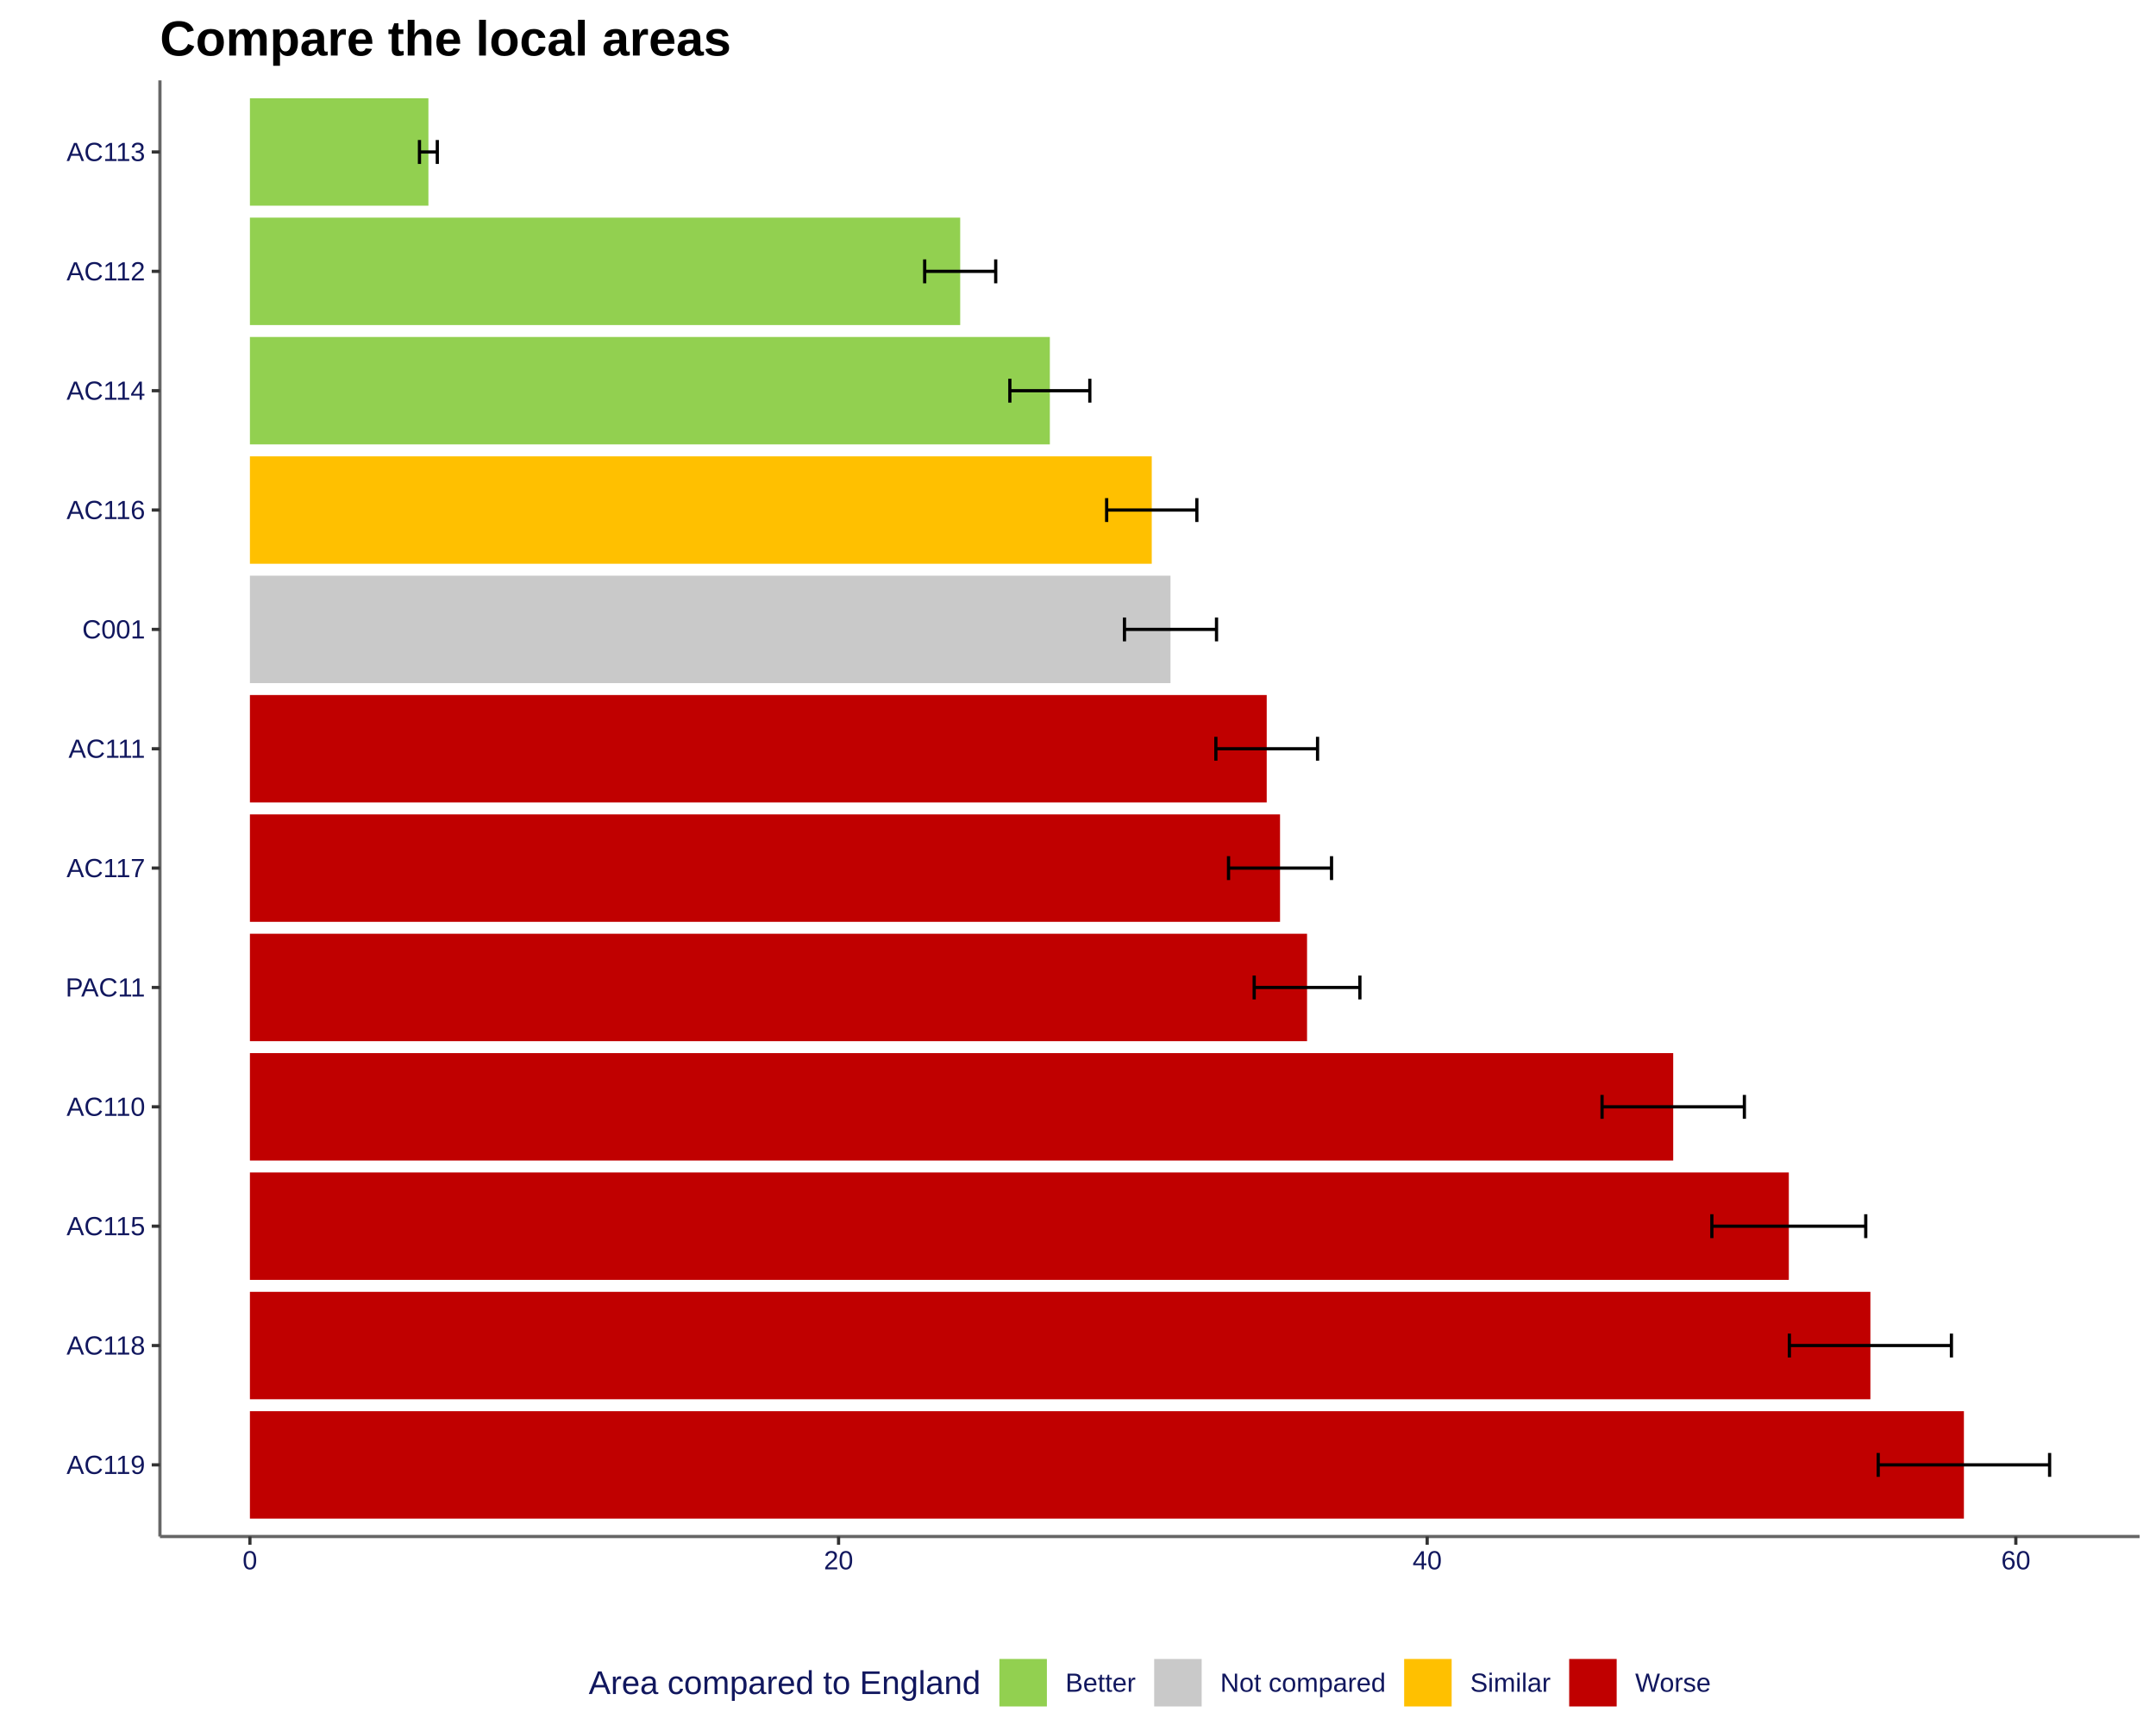
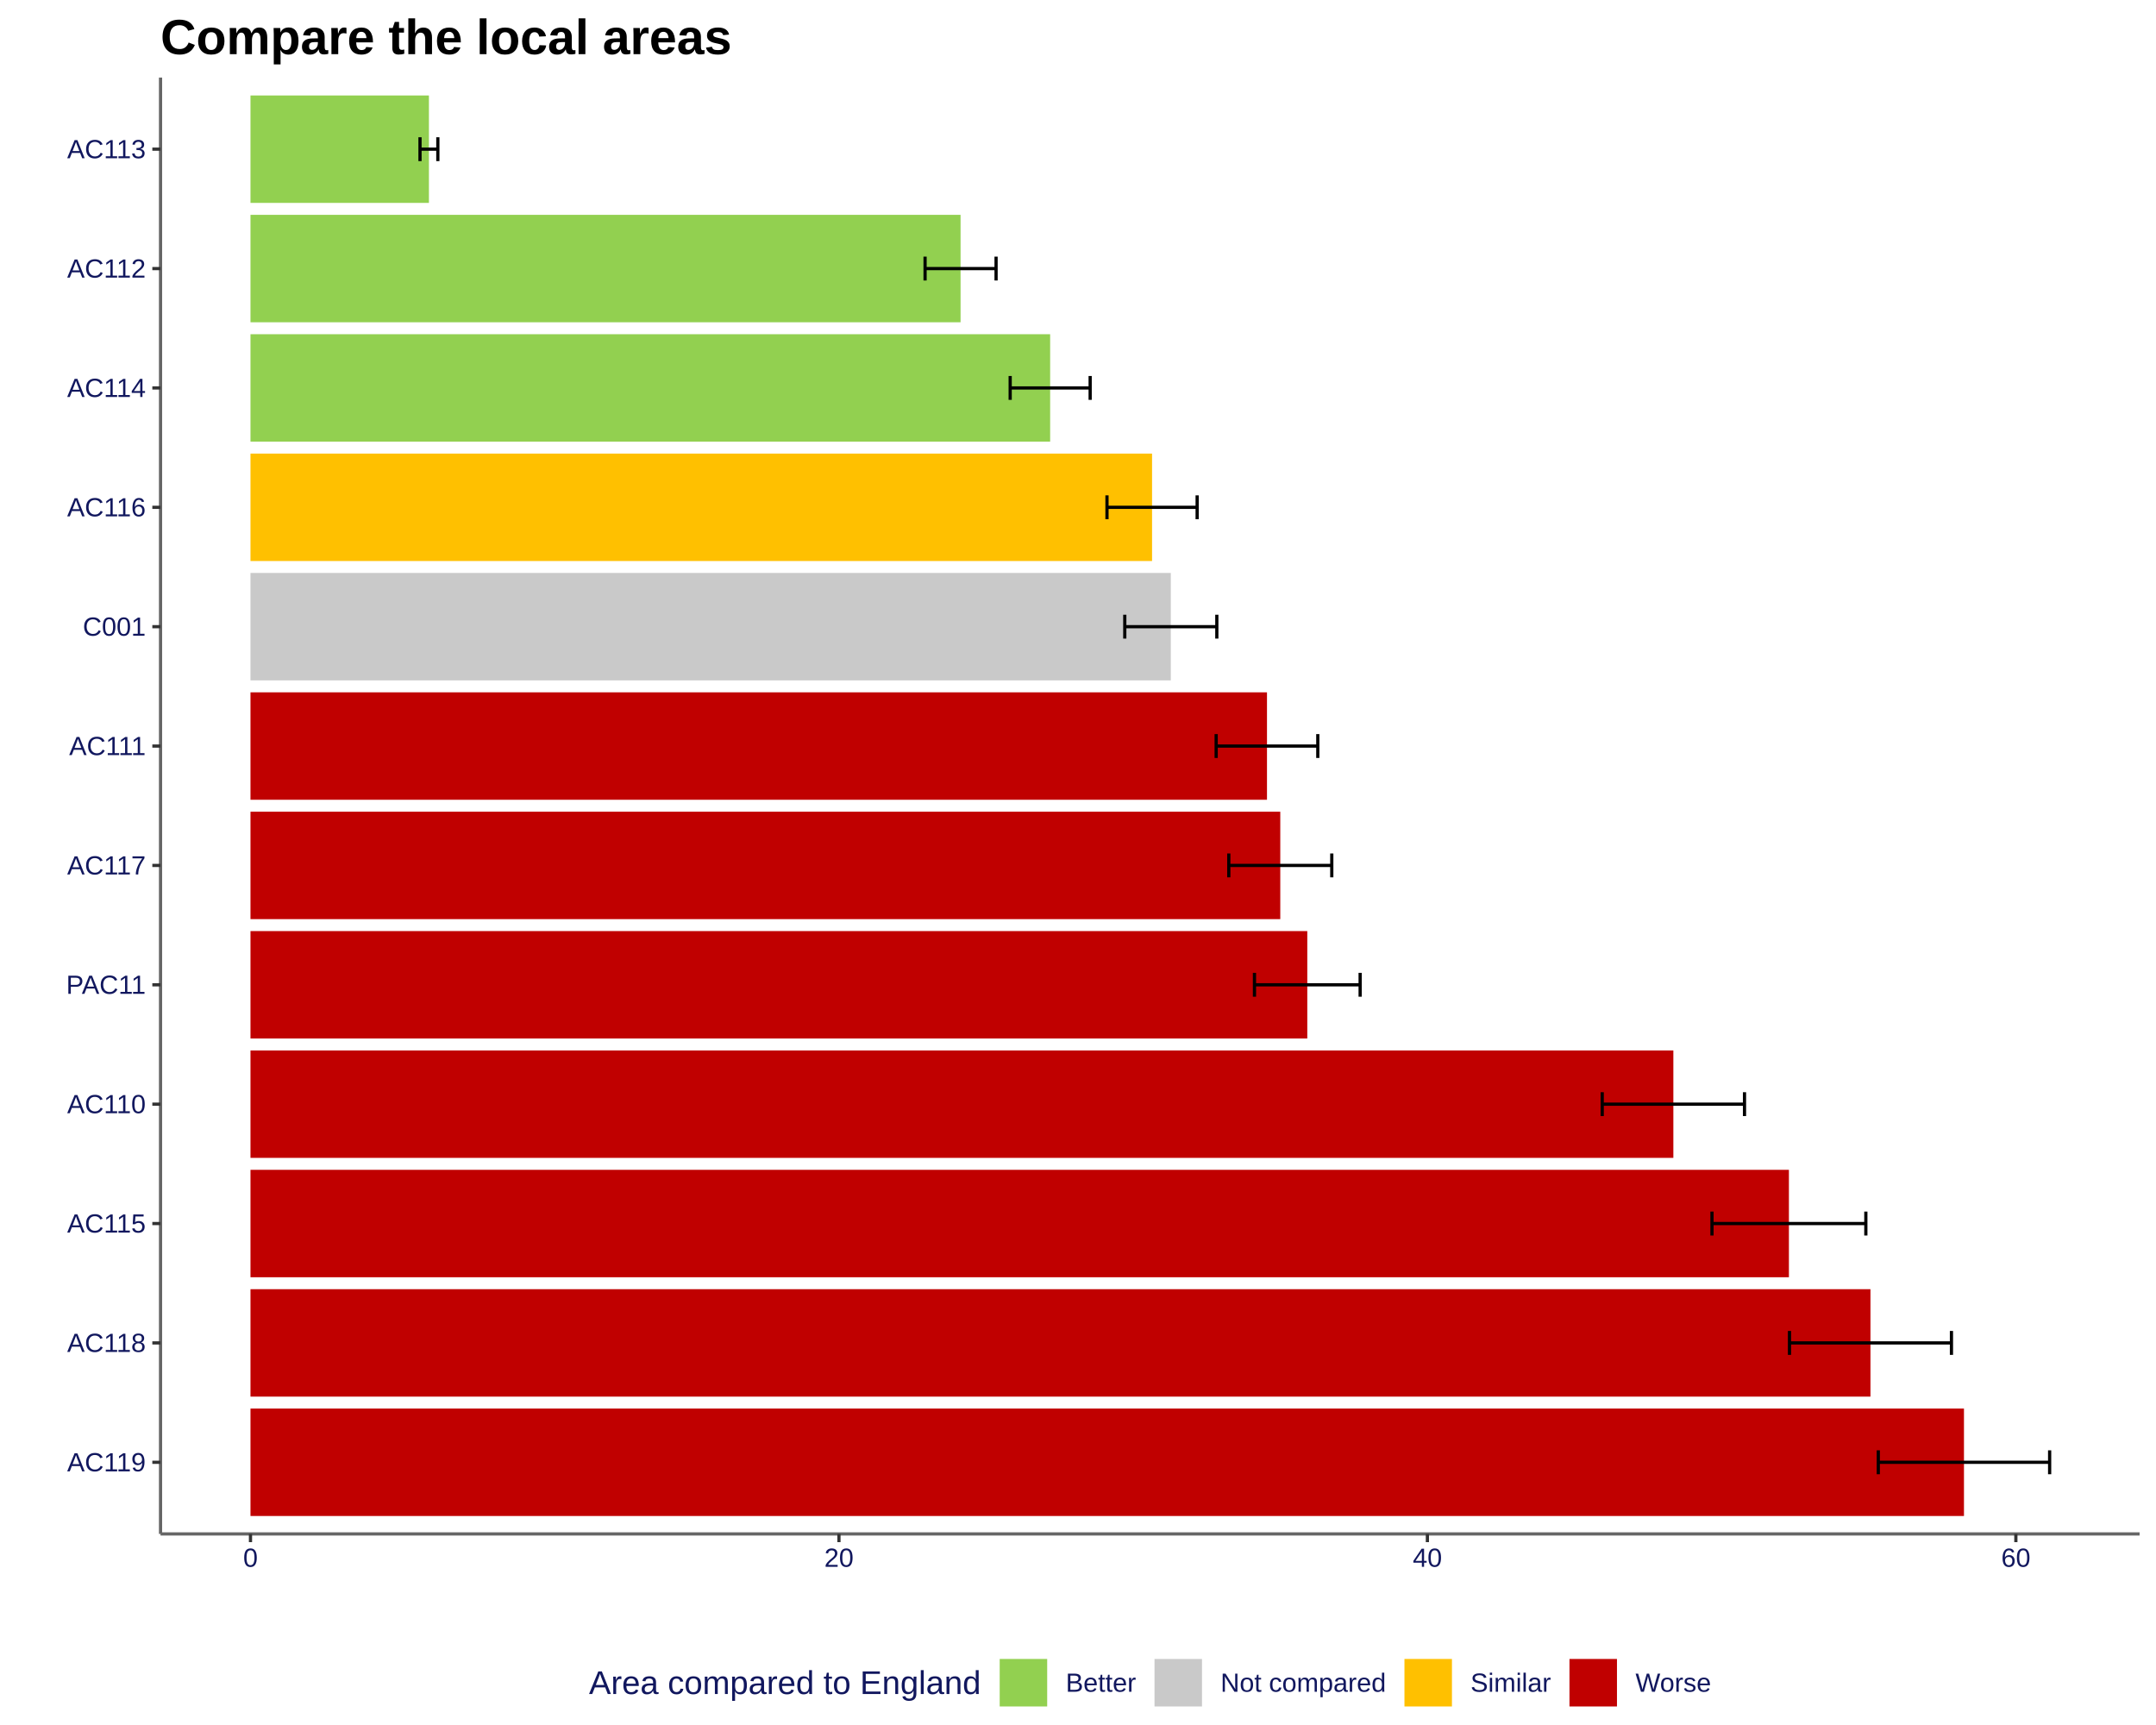
<svg xmlns="http://www.w3.org/2000/svg" viewBox="0 0 720.00 576.00">
  <defs>
    <style type="text/css">
    line, polyline, polygon, path, rect, circle {
      fill: none;
      stroke: #000000;
      stroke-linecap: round;
      stroke-linejoin: round;
      stroke-miterlimit: 10.00;
    }
  </style>
  </defs>
  <rect width="100%" height="100%" style="stroke: none; fill: #FFFFFF;" />
  <defs>
-     <clipPath id="cpNTMuNDF8NzE0LjUyfDUxMy4wNnwyNi44NA==">
-       <rect x="53.41" y="26.84" width="661.11" height="486.22" />
+     <clipPath id="cpNTMuNjF8NzE0LjUyfDUxMi4yMHwyNS45MA==">
+       <rect x="53.61" y="25.90" width="660.91" height="486.30" />
    </clipPath>
  </defs>
-   <rect x="83.46" y="471.21" width="572.39" height="35.87" style="stroke-width: 1.07; stroke: none; stroke-linecap: square; stroke-linejoin: miter; fill: #C00000;" clip-path="url(#cpNTMuNDF8NzE0LjUyfDUxMy4wNnwyNi44NA==)" />
-   <rect x="83.46" y="431.36" width="541.16" height="35.87" style="stroke-width: 1.07; stroke: none; stroke-linecap: square; stroke-linejoin: miter; fill: #C00000;" clip-path="url(#cpNTMuNDF8NzE0LjUyfDUxMy4wNnwyNi44NA==)" />
-   <rect x="83.46" y="391.50" width="513.92" height="35.87" style="stroke-width: 1.07; stroke: none; stroke-linecap: square; stroke-linejoin: miter; fill: #C00000;" clip-path="url(#cpNTMuNDF8NzE0LjUyfDUxMy4wNnwyNi44NA==)" />
-   <rect x="83.46" y="351.65" width="475.31" height="35.87" style="stroke-width: 1.07; stroke: none; stroke-linecap: square; stroke-linejoin: miter; fill: #C00000;" clip-path="url(#cpNTMuNDF8NzE0LjUyfDUxMy4wNnwyNi44NA==)" />
-   <rect x="83.46" y="311.79" width="353.03" height="35.87" style="stroke-width: 1.07; stroke: none; stroke-linecap: square; stroke-linejoin: miter; fill: #C00000;" clip-path="url(#cpNTMuNDF8NzE0LjUyfDUxMy4wNnwyNi44NA==)" />
-   <rect x="83.46" y="271.94" width="344.01" height="35.87" style="stroke-width: 1.07; stroke: none; stroke-linecap: square; stroke-linejoin: miter; fill: #C00000;" clip-path="url(#cpNTMuNDF8NzE0LjUyfDUxMy4wNnwyNi44NA==)" />
-   <rect x="83.46" y="232.08" width="339.56" height="35.87" style="stroke-width: 1.07; stroke: none; stroke-linecap: square; stroke-linejoin: miter; fill: #C00000;" clip-path="url(#cpNTMuNDF8NzE0LjUyfDUxMy4wNnwyNi44NA==)" />
-   <rect x="83.46" y="192.23" width="307.43" height="35.87" style="stroke-width: 1.07; stroke: none; stroke-linecap: square; stroke-linejoin: miter; fill: #C9C9C9;" clip-path="url(#cpNTMuNDF8NzE0LjUyfDUxMy4wNnwyNi44NA==)" />
-   <rect x="83.46" y="152.38" width="301.17" height="35.87" style="stroke-width: 1.07; stroke: none; stroke-linecap: square; stroke-linejoin: miter; fill: #FFC000;" clip-path="url(#cpNTMuNDF8NzE0LjUyfDUxMy4wNnwyNi44NA==)" />
-   <rect x="83.46" y="112.52" width="267.14" height="35.87" style="stroke-width: 1.07; stroke: none; stroke-linecap: square; stroke-linejoin: miter; fill: #92D050;" clip-path="url(#cpNTMuNDF8NzE0LjUyfDUxMy4wNnwyNi44NA==)" />
-   <rect x="83.46" y="72.67" width="237.20" height="35.87" style="stroke-width: 1.07; stroke: none; stroke-linecap: square; stroke-linejoin: miter; fill: #92D050;" clip-path="url(#cpNTMuNDF8NzE0LjUyfDUxMy4wNnwyNi44NA==)" />
-   <rect x="83.46" y="32.81" width="59.61" height="35.87" style="stroke-width: 1.07; stroke: none; stroke-linecap: square; stroke-linejoin: miter; fill: #92D050;" clip-path="url(#cpNTMuNDF8NzE0LjUyfDUxMy4wNnwyNi44NA==)" />
-   <polyline points="582.54,373.57 582.54,365.60 " style="stroke-width: 1.07; stroke-linecap: butt;" clip-path="url(#cpNTMuNDF8NzE0LjUyfDUxMy4wNnwyNi44NA==)" />
-   <polyline points="582.54,369.58 535.01,369.58 " style="stroke-width: 1.07; stroke-linecap: butt;" clip-path="url(#cpNTMuNDF8NzE0LjUyfDUxMy4wNnwyNi44NA==)" />
-   <polyline points="535.01,373.57 535.01,365.60 " style="stroke-width: 1.07; stroke-linecap: butt;" clip-path="url(#cpNTMuNDF8NzE0LjUyfDUxMy4wNnwyNi44NA==)" />
-   <polyline points="440.00,254.00 440.00,246.03 " style="stroke-width: 1.07; stroke-linecap: butt;" clip-path="url(#cpNTMuNDF8NzE0LjUyfDUxMy4wNnwyNi44NA==)" />
-   <polyline points="440.00,250.02 406.04,250.02 " style="stroke-width: 1.07; stroke-linecap: butt;" clip-path="url(#cpNTMuNDF8NzE0LjUyfDUxMy4wNnwyNi44NA==)" />
-   <polyline points="406.04,254.00 406.04,246.03 " style="stroke-width: 1.07; stroke-linecap: butt;" clip-path="url(#cpNTMuNDF8NzE0LjUyfDUxMy4wNnwyNi44NA==)" />
-   <polyline points="332.52,94.59 332.52,86.62 " style="stroke-width: 1.07; stroke-linecap: butt;" clip-path="url(#cpNTMuNDF8NzE0LjUyfDUxMy4wNnwyNi44NA==)" />
-   <polyline points="332.52,90.60 308.80,90.60 " style="stroke-width: 1.07; stroke-linecap: butt;" clip-path="url(#cpNTMuNDF8NzE0LjUyfDUxMy4wNnwyNi44NA==)" />
-   <polyline points="308.80,94.59 308.80,86.62 " style="stroke-width: 1.07; stroke-linecap: butt;" clip-path="url(#cpNTMuNDF8NzE0LjUyfDUxMy4wNnwyNi44NA==)" />
-   <polyline points="146.04,54.73 146.04,46.76 " style="stroke-width: 1.07; stroke-linecap: butt;" clip-path="url(#cpNTMuNDF8NzE0LjUyfDUxMy4wNnwyNi44NA==)" />
-   <polyline points="146.04,50.75 140.08,50.75 " style="stroke-width: 1.07; stroke-linecap: butt;" clip-path="url(#cpNTMuNDF8NzE0LjUyfDUxMy4wNnwyNi44NA==)" />
-   <polyline points="140.08,54.73 140.08,46.76 " style="stroke-width: 1.07; stroke-linecap: butt;" clip-path="url(#cpNTMuNDF8NzE0LjUyfDUxMy4wNnwyNi44NA==)" />
-   <polyline points="363.95,134.44 363.95,126.47 " style="stroke-width: 1.07; stroke-linecap: butt;" clip-path="url(#cpNTMuNDF8NzE0LjUyfDUxMy4wNnwyNi44NA==)" />
-   <polyline points="363.95,130.46 337.24,130.46 " style="stroke-width: 1.07; stroke-linecap: butt;" clip-path="url(#cpNTMuNDF8NzE0LjUyfDUxMy4wNnwyNi44NA==)" />
-   <polyline points="337.24,134.44 337.24,126.47 " style="stroke-width: 1.07; stroke-linecap: butt;" clip-path="url(#cpNTMuNDF8NzE0LjUyfDUxMy4wNnwyNi44NA==)" />
-   <polyline points="623.07,413.42 623.07,405.45 " style="stroke-width: 1.07; stroke-linecap: butt;" clip-path="url(#cpNTMuNDF8NzE0LjUyfDUxMy4wNnwyNi44NA==)" />
-   <polyline points="623.07,409.44 571.68,409.44 " style="stroke-width: 1.07; stroke-linecap: butt;" clip-path="url(#cpNTMuNDF8NzE0LjUyfDUxMy4wNnwyNi44NA==)" />
-   <polyline points="571.68,413.42 571.68,405.45 " style="stroke-width: 1.07; stroke-linecap: butt;" clip-path="url(#cpNTMuNDF8NzE0LjUyfDUxMy4wNnwyNi44NA==)" />
-   <polyline points="399.69,174.30 399.69,166.33 " style="stroke-width: 1.07; stroke-linecap: butt;" clip-path="url(#cpNTMuNDF8NzE0LjUyfDUxMy4wNnwyNi44NA==)" />
-   <polyline points="399.69,170.31 369.57,170.31 " style="stroke-width: 1.07; stroke-linecap: butt;" clip-path="url(#cpNTMuNDF8NzE0LjUyfDUxMy4wNnwyNi44NA==)" />
-   <polyline points="369.57,174.30 369.57,166.33 " style="stroke-width: 1.07; stroke-linecap: butt;" clip-path="url(#cpNTMuNDF8NzE0LjUyfDUxMy4wNnwyNi44NA==)" />
-   <polyline points="444.67,293.86 444.67,285.89 " style="stroke-width: 1.07; stroke-linecap: butt;" clip-path="url(#cpNTMuNDF8NzE0LjUyfDUxMy4wNnwyNi44NA==)" />
-   <polyline points="444.67,289.87 410.27,289.87 " style="stroke-width: 1.07; stroke-linecap: butt;" clip-path="url(#cpNTMuNDF8NzE0LjUyfDUxMy4wNnwyNi44NA==)" />
-   <polyline points="410.27,293.86 410.27,285.89 " style="stroke-width: 1.07; stroke-linecap: butt;" clip-path="url(#cpNTMuNDF8NzE0LjUyfDUxMy4wNnwyNi44NA==)" />
-   <polyline points="651.68,453.27 651.68,445.30 " style="stroke-width: 1.07; stroke-linecap: butt;" clip-path="url(#cpNTMuNDF8NzE0LjUyfDUxMy4wNnwyNi44NA==)" />
-   <polyline points="651.68,449.29 597.56,449.29 " style="stroke-width: 1.07; stroke-linecap: butt;" clip-path="url(#cpNTMuNDF8NzE0LjUyfDUxMy4wNnwyNi44NA==)" />
-   <polyline points="597.56,453.27 597.56,445.30 " style="stroke-width: 1.07; stroke-linecap: butt;" clip-path="url(#cpNTMuNDF8NzE0LjUyfDUxMy4wNnwyNi44NA==)" />
-   <polyline points="684.47,493.13 684.47,485.16 " style="stroke-width: 1.07; stroke-linecap: butt;" clip-path="url(#cpNTMuNDF8NzE0LjUyfDUxMy4wNnwyNi44NA==)" />
-   <polyline points="684.47,489.14 627.23,489.14 " style="stroke-width: 1.07; stroke-linecap: butt;" clip-path="url(#cpNTMuNDF8NzE0LjUyfDUxMy4wNnwyNi44NA==)" />
-   <polyline points="627.23,493.13 627.23,485.16 " style="stroke-width: 1.07; stroke-linecap: butt;" clip-path="url(#cpNTMuNDF8NzE0LjUyfDUxMy4wNnwyNi44NA==)" />
-   <polyline points="454.14,333.71 454.14,325.74 " style="stroke-width: 1.07; stroke-linecap: butt;" clip-path="url(#cpNTMuNDF8NzE0LjUyfDUxMy4wNnwyNi44NA==)" />
-   <polyline points="454.14,329.73 418.84,329.73 " style="stroke-width: 1.07; stroke-linecap: butt;" clip-path="url(#cpNTMuNDF8NzE0LjUyfDUxMy4wNnwyNi44NA==)" />
-   <polyline points="418.84,333.71 418.84,325.74 " style="stroke-width: 1.07; stroke-linecap: butt;" clip-path="url(#cpNTMuNDF8NzE0LjUyfDUxMy4wNnwyNi44NA==)" />
-   <polyline points="406.26,214.15 406.26,206.18 " style="stroke-width: 1.07; stroke-linecap: butt;" clip-path="url(#cpNTMuNDF8NzE0LjUyfDUxMy4wNnwyNi44NA==)" />
-   <polyline points="406.26,210.16 375.52,210.16 " style="stroke-width: 1.07; stroke-linecap: butt;" clip-path="url(#cpNTMuNDF8NzE0LjUyfDUxMy4wNnwyNi44NA==)" />
-   <polyline points="375.52,214.15 375.52,206.18 " style="stroke-width: 1.07; stroke-linecap: butt;" clip-path="url(#cpNTMuNDF8NzE0LjUyfDUxMy4wNnwyNi44NA==)" />
+   <rect x="83.65" y="470.34" width="572.22" height="35.87" style="stroke-width: 1.07; stroke: none; stroke-linecap: butt; fill: #C00000;" clip-path="url(#cpNTMuNjF8NzE0LjUyfDUxMi4yMHwyNS45MA==)" />
+   <rect x="83.65" y="430.48" width="540.99" height="35.87" style="stroke-width: 1.07; stroke: none; stroke-linecap: butt; fill: #C00000;" clip-path="url(#cpNTMuNjF8NzE0LjUyfDUxMi4yMHwyNS45MA==)" />
+   <rect x="83.65" y="390.62" width="513.76" height="35.87" style="stroke-width: 1.07; stroke: none; stroke-linecap: butt; fill: #C00000;" clip-path="url(#cpNTMuNjF8NzE0LjUyfDUxMi4yMHwyNS45MA==)" />
+   <rect x="83.65" y="350.76" width="475.17" height="35.87" style="stroke-width: 1.07; stroke: none; stroke-linecap: butt; fill: #C00000;" clip-path="url(#cpNTMuNjF8NzE0LjUyfDUxMi4yMHwyNS45MA==)" />
+   <rect x="83.65" y="310.90" width="352.92" height="35.87" style="stroke-width: 1.07; stroke: none; stroke-linecap: butt; fill: #C00000;" clip-path="url(#cpNTMuNjF8NzE0LjUyfDUxMi4yMHwyNS45MA==)" />
+   <rect x="83.65" y="271.04" width="343.90" height="35.87" style="stroke-width: 1.07; stroke: none; stroke-linecap: butt; fill: #C00000;" clip-path="url(#cpNTMuNjF8NzE0LjUyfDUxMi4yMHwyNS45MA==)" />
+   <rect x="83.65" y="231.18" width="339.46" height="35.87" style="stroke-width: 1.07; stroke: none; stroke-linecap: butt; fill: #C00000;" clip-path="url(#cpNTMuNjF8NzE0LjUyfDUxMi4yMHwyNS45MA==)" />
+   <rect x="83.65" y="191.32" width="307.34" height="35.87" style="stroke-width: 1.07; stroke: none; stroke-linecap: butt; fill: #C9C9C9;" clip-path="url(#cpNTMuNjF8NzE0LjUyfDUxMi4yMHwyNS45MA==)" />
+   <rect x="83.65" y="151.46" width="301.08" height="35.87" style="stroke-width: 1.07; stroke: none; stroke-linecap: butt; fill: #FFC000;" clip-path="url(#cpNTMuNjF8NzE0LjUyfDUxMi4yMHwyNS45MA==)" />
+   <rect x="83.65" y="111.60" width="267.05" height="35.87" style="stroke-width: 1.07; stroke: none; stroke-linecap: butt; fill: #92D050;" clip-path="url(#cpNTMuNjF8NzE0LjUyfDUxMi4yMHwyNS45MA==)" />
+   <rect x="83.65" y="71.74" width="237.13" height="35.87" style="stroke-width: 1.07; stroke: none; stroke-linecap: butt; fill: #92D050;" clip-path="url(#cpNTMuNjF8NzE0LjUyfDUxMi4yMHwyNS45MA==)" />
+   <rect x="83.65" y="31.88" width="59.59" height="35.87" style="stroke-width: 1.07; stroke: none; stroke-linecap: butt; fill: #92D050;" clip-path="url(#cpNTMuNjF8NzE0LjUyfDUxMi4yMHwyNS45MA==)" />
+   <polyline points="582.58,372.68 582.58,364.71 " style="stroke-width: 1.07; stroke-linecap: butt;" clip-path="url(#cpNTMuNjF8NzE0LjUyfDUxMi4yMHwyNS45MA==)" />
+   <polyline points="582.58,368.70 535.06,368.70 " style="stroke-width: 1.07; stroke-linecap: butt;" clip-path="url(#cpNTMuNjF8NzE0LjUyfDUxMi4yMHwyNS45MA==)" />
+   <polyline points="535.06,372.68 535.06,364.71 " style="stroke-width: 1.07; stroke-linecap: butt;" clip-path="url(#cpNTMuNjF8NzE0LjUyfDUxMi4yMHwyNS45MA==)" />
+   <polyline points="440.08,253.10 440.08,245.13 " style="stroke-width: 1.07; stroke-linecap: butt;" clip-path="url(#cpNTMuNjF8NzE0LjUyfDUxMi4yMHwyNS45MA==)" />
+   <polyline points="440.08,249.12 406.14,249.12 " style="stroke-width: 1.07; stroke-linecap: butt;" clip-path="url(#cpNTMuNjF8NzE0LjUyfDUxMi4yMHwyNS45MA==)" />
+   <polyline points="406.14,253.10 406.14,245.13 " style="stroke-width: 1.07; stroke-linecap: butt;" clip-path="url(#cpNTMuNjF8NzE0LjUyfDUxMi4yMHwyNS45MA==)" />
+   <polyline points="332.64,93.66 332.64,85.69 " style="stroke-width: 1.07; stroke-linecap: butt;" clip-path="url(#cpNTMuNjF8NzE0LjUyfDUxMi4yMHwyNS45MA==)" />
+   <polyline points="332.64,89.68 308.93,89.68 " style="stroke-width: 1.07; stroke-linecap: butt;" clip-path="url(#cpNTMuNjF8NzE0LjUyfDUxMi4yMHwyNS45MA==)" />
+   <polyline points="308.93,93.66 308.93,85.69 " style="stroke-width: 1.07; stroke-linecap: butt;" clip-path="url(#cpNTMuNjF8NzE0LjUyfDUxMi4yMHwyNS45MA==)" />
+   <polyline points="146.22,53.80 146.22,45.83 " style="stroke-width: 1.07; stroke-linecap: butt;" clip-path="url(#cpNTMuNjF8NzE0LjUyfDUxMi4yMHwyNS45MA==)" />
+   <polyline points="146.22,49.81 140.26,49.81 " style="stroke-width: 1.07; stroke-linecap: butt;" clip-path="url(#cpNTMuNjF8NzE0LjUyfDUxMi4yMHwyNS45MA==)" />
+   <polyline points="140.26,53.80 140.26,45.83 " style="stroke-width: 1.07; stroke-linecap: butt;" clip-path="url(#cpNTMuNjF8NzE0LjUyfDUxMi4yMHwyNS45MA==)" />
+   <polyline points="364.06,133.52 364.06,125.55 " style="stroke-width: 1.07; stroke-linecap: butt;" clip-path="url(#cpNTMuNjF8NzE0LjUyfDUxMi4yMHwyNS45MA==)" />
+   <polyline points="364.06,129.54 337.35,129.54 " style="stroke-width: 1.07; stroke-linecap: butt;" clip-path="url(#cpNTMuNjF8NzE0LjUyfDUxMi4yMHwyNS45MA==)" />
+   <polyline points="337.35,133.52 337.35,125.55 " style="stroke-width: 1.07; stroke-linecap: butt;" clip-path="url(#cpNTMuNjF8NzE0LjUyfDUxMi4yMHwyNS45MA==)" />
+   <polyline points="623.10,412.55 623.10,404.57 " style="stroke-width: 1.07; stroke-linecap: butt;" clip-path="url(#cpNTMuNjF8NzE0LjUyfDUxMi4yMHwyNS45MA==)" />
+   <polyline points="623.10,408.56 571.72,408.56 " style="stroke-width: 1.07; stroke-linecap: butt;" clip-path="url(#cpNTMuNjF8NzE0LjUyfDUxMi4yMHwyNS45MA==)" />
+   <polyline points="571.72,412.55 571.72,404.57 " style="stroke-width: 1.07; stroke-linecap: butt;" clip-path="url(#cpNTMuNjF8NzE0LjUyfDUxMi4yMHwyNS45MA==)" />
+   <polyline points="399.79,173.38 399.79,165.41 " style="stroke-width: 1.07; stroke-linecap: butt;" clip-path="url(#cpNTMuNjF8NzE0LjUyfDUxMi4yMHwyNS45MA==)" />
+   <polyline points="399.79,169.40 369.68,169.40 " style="stroke-width: 1.07; stroke-linecap: butt;" clip-path="url(#cpNTMuNjF8NzE0LjUyfDUxMi4yMHwyNS45MA==)" />
+   <polyline points="369.68,173.38 369.68,165.41 " style="stroke-width: 1.07; stroke-linecap: butt;" clip-path="url(#cpNTMuNjF8NzE0LjUyfDUxMi4yMHwyNS45MA==)" />
+   <polyline points="444.75,292.96 444.75,284.99 " style="stroke-width: 1.07; stroke-linecap: butt;" clip-path="url(#cpNTMuNjF8NzE0LjUyfDUxMi4yMHwyNS45MA==)" />
+   <polyline points="444.75,288.98 410.36,288.98 " style="stroke-width: 1.07; stroke-linecap: butt;" clip-path="url(#cpNTMuNjF8NzE0LjUyfDUxMi4yMHwyNS45MA==)" />
+   <polyline points="410.36,292.96 410.36,284.99 " style="stroke-width: 1.07; stroke-linecap: butt;" clip-path="url(#cpNTMuNjF8NzE0LjUyfDUxMi4yMHwyNS45MA==)" />
+   <polyline points="651.69,452.41 651.69,444.43 " style="stroke-width: 1.07; stroke-linecap: butt;" clip-path="url(#cpNTMuNjF8NzE0LjUyfDUxMi4yMHwyNS45MA==)" />
+   <polyline points="651.69,448.42 597.60,448.42 " style="stroke-width: 1.07; stroke-linecap: butt;" clip-path="url(#cpNTMuNjF8NzE0LjUyfDUxMi4yMHwyNS45MA==)" />
+   <polyline points="597.60,452.41 597.60,444.43 " style="stroke-width: 1.07; stroke-linecap: butt;" clip-path="url(#cpNTMuNjF8NzE0LjUyfDUxMi4yMHwyNS45MA==)" />
+   <polyline points="684.48,492.27 684.48,484.29 " style="stroke-width: 1.07; stroke-linecap: butt;" clip-path="url(#cpNTMuNjF8NzE0LjUyfDUxMi4yMHwyNS45MA==)" />
+   <polyline points="684.48,488.28 627.26,488.28 " style="stroke-width: 1.07; stroke-linecap: butt;" clip-path="url(#cpNTMuNjF8NzE0LjUyfDUxMi4yMHwyNS45MA==)" />
+   <polyline points="627.26,492.27 627.26,484.29 " style="stroke-width: 1.07; stroke-linecap: butt;" clip-path="url(#cpNTMuNjF8NzE0LjUyfDUxMi4yMHwyNS45MA==)" />
+   <polyline points="454.22,332.82 454.22,324.85 " style="stroke-width: 1.07; stroke-linecap: butt;" clip-path="url(#cpNTMuNjF8NzE0LjUyfDUxMi4yMHwyNS45MA==)" />
+   <polyline points="454.22,328.84 418.93,328.84 " style="stroke-width: 1.07; stroke-linecap: butt;" clip-path="url(#cpNTMuNjF8NzE0LjUyfDUxMi4yMHwyNS45MA==)" />
+   <polyline points="418.93,332.82 418.93,324.85 " style="stroke-width: 1.07; stroke-linecap: butt;" clip-path="url(#cpNTMuNjF8NzE0LjUyfDUxMi4yMHwyNS45MA==)" />
+   <polyline points="406.36,213.24 406.36,205.27 " style="stroke-width: 1.07; stroke-linecap: butt;" clip-path="url(#cpNTMuNjF8NzE0LjUyfDUxMi4yMHwyNS45MA==)" />
+   <polyline points="406.36,209.26 375.62,209.26 " style="stroke-width: 1.07; stroke-linecap: butt;" clip-path="url(#cpNTMuNjF8NzE0LjUyfDUxMi4yMHwyNS45MA==)" />
+   <polyline points="375.62,213.24 375.62,205.27 " style="stroke-width: 1.07; stroke-linecap: butt;" clip-path="url(#cpNTMuNjF8NzE0LjUyfDUxMi4yMHwyNS45MA==)" />
  <defs>
    <clipPath id="cpMC4wMHw3MjAuMDB8NTc2LjAwfDAuMDA=">
      <rect x="0.00" y="0.00" width="720.00" height="576.00" />
    </clipPath>
  </defs>
-   <polyline points="53.41,513.06 53.41,26.84 " style="stroke-width: 1.07; stroke: #666666; stroke-linecap: butt;" clip-path="url(#cpMC4wMHw3MjAuMDB8NTc2LjAwfDAuMDA=)" />
+   <polyline points="53.61,512.20 53.61,25.90 " style="stroke-width: 1.07; stroke: #666666; stroke-linecap: butt;" clip-path="url(#cpMC4wMHw3MjAuMDB8NTc2LjAwfDAuMDA=)" />
  <g clip-path="url(#cpMC4wMHw3MjAuMDB8NTc2LjAwfDAuMDA=)">
-     <text x="22.23" y="492.17" style="font-size: 8.80px; fill: #11175E; font-family: Liberation Sans;" textLength="26.25px" lengthAdjust="spacingAndGlyphs">AC119</text>
+     <text x="22.43" y="491.30" style="font-size: 8.80px; fill: #11175E; font-family: Liberation Sans;" textLength="26.25px" lengthAdjust="spacingAndGlyphs">AC119</text>
  </g>
  <g clip-path="url(#cpMC4wMHw3MjAuMDB8NTc2LjAwfDAuMDA=)">
-     <text x="22.23" y="452.31" style="font-size: 8.80px; fill: #11175E; font-family: Liberation Sans;" textLength="26.25px" lengthAdjust="spacingAndGlyphs">AC118</text>
+     <text x="22.43" y="451.44" style="font-size: 8.80px; fill: #11175E; font-family: Liberation Sans;" textLength="26.25px" lengthAdjust="spacingAndGlyphs">AC118</text>
  </g>
  <g clip-path="url(#cpMC4wMHw3MjAuMDB8NTc2LjAwfDAuMDA=)">
-     <text x="22.23" y="412.46" style="font-size: 8.80px; fill: #11175E; font-family: Liberation Sans;" textLength="26.25px" lengthAdjust="spacingAndGlyphs">AC115</text>
+     <text x="22.43" y="411.58" style="font-size: 8.80px; fill: #11175E; font-family: Liberation Sans;" textLength="26.25px" lengthAdjust="spacingAndGlyphs">AC115</text>
  </g>
  <g clip-path="url(#cpMC4wMHw3MjAuMDB8NTc2LjAwfDAuMDA=)">
-     <text x="22.23" y="372.60" style="font-size: 8.80px; fill: #11175E; font-family: Liberation Sans;" textLength="26.25px" lengthAdjust="spacingAndGlyphs">AC110</text>
+     <text x="22.43" y="371.72" style="font-size: 8.80px; fill: #11175E; font-family: Liberation Sans;" textLength="26.25px" lengthAdjust="spacingAndGlyphs">AC110</text>
  </g>
  <g clip-path="url(#cpMC4wMHw3MjAuMDB8NTc2LjAwfDAuMDA=)">
-     <text x="21.90" y="332.75" style="font-size: 8.80px; fill: #11175E; font-family: Liberation Sans;" textLength="26.58px" lengthAdjust="spacingAndGlyphs">PAC11</text>
+     <text x="22.10" y="331.86" style="font-size: 8.80px; fill: #11175E; font-family: Liberation Sans;" textLength="26.58px" lengthAdjust="spacingAndGlyphs">PAC11</text>
  </g>
  <g clip-path="url(#cpMC4wMHw3MjAuMDB8NTc2LjAwfDAuMDA=)">
-     <text x="22.23" y="292.90" style="font-size: 8.80px; fill: #11175E; font-family: Liberation Sans;" textLength="26.25px" lengthAdjust="spacingAndGlyphs">AC117</text>
+     <text x="22.43" y="292.00" style="font-size: 8.80px; fill: #11175E; font-family: Liberation Sans;" textLength="26.25px" lengthAdjust="spacingAndGlyphs">AC117</text>
  </g>
  <g clip-path="url(#cpMC4wMHw3MjAuMDB8NTc2LjAwfDAuMDA=)">
-     <text x="22.88" y="253.04" style="font-size: 8.80px; fill: #11175E; font-family: Liberation Sans;" textLength="25.59px" lengthAdjust="spacingAndGlyphs">AC111</text>
+     <text x="23.09" y="252.14" style="font-size: 8.80px; fill: #11175E; font-family: Liberation Sans;" textLength="25.59px" lengthAdjust="spacingAndGlyphs">AC111</text>
  </g>
  <g clip-path="url(#cpMC4wMHw3MjAuMDB8NTc2LjAwfDAuMDA=)">
-     <text x="27.45" y="213.19" style="font-size: 8.80px; fill: #11175E; font-family: Liberation Sans;" textLength="21.03px" lengthAdjust="spacingAndGlyphs">C001</text>
+     <text x="27.65" y="212.28" style="font-size: 8.80px; fill: #11175E; font-family: Liberation Sans;" textLength="21.03px" lengthAdjust="spacingAndGlyphs">C001</text>
  </g>
  <g clip-path="url(#cpMC4wMHw3MjAuMDB8NTc2LjAwfDAuMDA=)">
-     <text x="22.23" y="173.33" style="font-size: 8.80px; fill: #11175E; font-family: Liberation Sans;" textLength="26.25px" lengthAdjust="spacingAndGlyphs">AC116</text>
+     <text x="22.43" y="172.42" style="font-size: 8.80px; fill: #11175E; font-family: Liberation Sans;" textLength="26.25px" lengthAdjust="spacingAndGlyphs">AC116</text>
  </g>
  <g clip-path="url(#cpMC4wMHw3MjAuMDB8NTc2LjAwfDAuMDA=)">
-     <text x="22.23" y="133.48" style="font-size: 8.80px; fill: #11175E; font-family: Liberation Sans;" textLength="26.25px" lengthAdjust="spacingAndGlyphs">AC114</text>
+     <text x="22.43" y="132.56" style="font-size: 8.80px; fill: #11175E; font-family: Liberation Sans;" textLength="26.25px" lengthAdjust="spacingAndGlyphs">AC114</text>
  </g>
  <g clip-path="url(#cpMC4wMHw3MjAuMDB8NTc2LjAwfDAuMDA=)">
-     <text x="22.23" y="93.63" style="font-size: 8.80px; fill: #11175E; font-family: Liberation Sans;" textLength="26.25px" lengthAdjust="spacingAndGlyphs">AC112</text>
+     <text x="22.43" y="92.70" style="font-size: 8.80px; fill: #11175E; font-family: Liberation Sans;" textLength="26.25px" lengthAdjust="spacingAndGlyphs">AC112</text>
  </g>
  <g clip-path="url(#cpMC4wMHw3MjAuMDB8NTc2LjAwfDAuMDA=)">
-     <text x="22.23" y="53.77" style="font-size: 8.80px; fill: #11175E; font-family: Liberation Sans;" textLength="26.25px" lengthAdjust="spacingAndGlyphs">AC113</text>
+     <text x="22.43" y="52.84" style="font-size: 8.80px; fill: #11175E; font-family: Liberation Sans;" textLength="26.25px" lengthAdjust="spacingAndGlyphs">AC113</text>
  </g>
-   <polyline points="50.67,489.14 53.41,489.14 " style="stroke-width: 1.07; stroke: #333333; stroke-linecap: butt;" clip-path="url(#cpMC4wMHw3MjAuMDB8NTc2LjAwfDAuMDA=)" />
-   <polyline points="50.67,449.29 53.41,449.29 " style="stroke-width: 1.07; stroke: #333333; stroke-linecap: butt;" clip-path="url(#cpMC4wMHw3MjAuMDB8NTc2LjAwfDAuMDA=)" />
-   <polyline points="50.67,409.44 53.41,409.44 " style="stroke-width: 1.07; stroke: #333333; stroke-linecap: butt;" clip-path="url(#cpMC4wMHw3MjAuMDB8NTc2LjAwfDAuMDA=)" />
-   <polyline points="50.67,369.58 53.41,369.58 " style="stroke-width: 1.07; stroke: #333333; stroke-linecap: butt;" clip-path="url(#cpMC4wMHw3MjAuMDB8NTc2LjAwfDAuMDA=)" />
-   <polyline points="50.67,329.73 53.41,329.73 " style="stroke-width: 1.07; stroke: #333333; stroke-linecap: butt;" clip-path="url(#cpMC4wMHw3MjAuMDB8NTc2LjAwfDAuMDA=)" />
-   <polyline points="50.67,289.87 53.41,289.87 " style="stroke-width: 1.07; stroke: #333333; stroke-linecap: butt;" clip-path="url(#cpMC4wMHw3MjAuMDB8NTc2LjAwfDAuMDA=)" />
-   <polyline points="50.67,250.02 53.41,250.02 " style="stroke-width: 1.07; stroke: #333333; stroke-linecap: butt;" clip-path="url(#cpMC4wMHw3MjAuMDB8NTc2LjAwfDAuMDA=)" />
-   <polyline points="50.67,210.16 53.41,210.16 " style="stroke-width: 1.07; stroke: #333333; stroke-linecap: butt;" clip-path="url(#cpMC4wMHw3MjAuMDB8NTc2LjAwfDAuMDA=)" />
-   <polyline points="50.67,170.31 53.41,170.31 " style="stroke-width: 1.07; stroke: #333333; stroke-linecap: butt;" clip-path="url(#cpMC4wMHw3MjAuMDB8NTc2LjAwfDAuMDA=)" />
-   <polyline points="50.67,130.46 53.41,130.46 " style="stroke-width: 1.07; stroke: #333333; stroke-linecap: butt;" clip-path="url(#cpMC4wMHw3MjAuMDB8NTc2LjAwfDAuMDA=)" />
-   <polyline points="50.67,90.60 53.41,90.60 " style="stroke-width: 1.07; stroke: #333333; stroke-linecap: butt;" clip-path="url(#cpMC4wMHw3MjAuMDB8NTc2LjAwfDAuMDA=)" />
-   <polyline points="50.67,50.75 53.41,50.75 " style="stroke-width: 1.07; stroke: #333333; stroke-linecap: butt;" clip-path="url(#cpMC4wMHw3MjAuMDB8NTc2LjAwfDAuMDA=)" />
-   <polyline points="53.41,513.06 714.52,513.06 " style="stroke-width: 1.07; stroke: #666666; stroke-linecap: butt;" clip-path="url(#cpMC4wMHw3MjAuMDB8NTc2LjAwfDAuMDA=)" />
-   <polyline points="83.46,515.80 83.46,513.06 " style="stroke-width: 1.07; stroke: #333333; stroke-linecap: butt;" clip-path="url(#cpMC4wMHw3MjAuMDB8NTc2LjAwfDAuMDA=)" />
-   <polyline points="280.04,515.80 280.04,513.06 " style="stroke-width: 1.07; stroke: #333333; stroke-linecap: butt;" clip-path="url(#cpMC4wMHw3MjAuMDB8NTc2LjAwfDAuMDA=)" />
-   <polyline points="476.61,515.80 476.61,513.06 " style="stroke-width: 1.07; stroke: #333333; stroke-linecap: butt;" clip-path="url(#cpMC4wMHw3MjAuMDB8NTc2LjAwfDAuMDA=)" />
-   <polyline points="673.19,515.80 673.19,513.06 " style="stroke-width: 1.07; stroke: #333333; stroke-linecap: butt;" clip-path="url(#cpMC4wMHw3MjAuMDB8NTc2LjAwfDAuMDA=)" />
+   <polyline points="50.87,488.28 53.61,488.28 " style="stroke-width: 1.07; stroke: #333333; stroke-linecap: butt;" clip-path="url(#cpMC4wMHw3MjAuMDB8NTc2LjAwfDAuMDA=)" />
+   <polyline points="50.87,448.42 53.61,448.42 " style="stroke-width: 1.07; stroke: #333333; stroke-linecap: butt;" clip-path="url(#cpMC4wMHw3MjAuMDB8NTc2LjAwfDAuMDA=)" />
+   <polyline points="50.87,408.56 53.61,408.56 " style="stroke-width: 1.07; stroke: #333333; stroke-linecap: butt;" clip-path="url(#cpMC4wMHw3MjAuMDB8NTc2LjAwfDAuMDA=)" />
+   <polyline points="50.87,368.70 53.61,368.70 " style="stroke-width: 1.07; stroke: #333333; stroke-linecap: butt;" clip-path="url(#cpMC4wMHw3MjAuMDB8NTc2LjAwfDAuMDA=)" />
+   <polyline points="50.87,328.84 53.61,328.84 " style="stroke-width: 1.07; stroke: #333333; stroke-linecap: butt;" clip-path="url(#cpMC4wMHw3MjAuMDB8NTc2LjAwfDAuMDA=)" />
+   <polyline points="50.87,288.98 53.61,288.98 " style="stroke-width: 1.07; stroke: #333333; stroke-linecap: butt;" clip-path="url(#cpMC4wMHw3MjAuMDB8NTc2LjAwfDAuMDA=)" />
+   <polyline points="50.87,249.12 53.61,249.12 " style="stroke-width: 1.07; stroke: #333333; stroke-linecap: butt;" clip-path="url(#cpMC4wMHw3MjAuMDB8NTc2LjAwfDAuMDA=)" />
+   <polyline points="50.87,209.26 53.61,209.26 " style="stroke-width: 1.07; stroke: #333333; stroke-linecap: butt;" clip-path="url(#cpMC4wMHw3MjAuMDB8NTc2LjAwfDAuMDA=)" />
+   <polyline points="50.87,169.40 53.61,169.40 " style="stroke-width: 1.07; stroke: #333333; stroke-linecap: butt;" clip-path="url(#cpMC4wMHw3MjAuMDB8NTc2LjAwfDAuMDA=)" />
+   <polyline points="50.87,129.54 53.61,129.54 " style="stroke-width: 1.07; stroke: #333333; stroke-linecap: butt;" clip-path="url(#cpMC4wMHw3MjAuMDB8NTc2LjAwfDAuMDA=)" />
+   <polyline points="50.87,89.68 53.61,89.68 " style="stroke-width: 1.07; stroke: #333333; stroke-linecap: butt;" clip-path="url(#cpMC4wMHw3MjAuMDB8NTc2LjAwfDAuMDA=)" />
+   <polyline points="50.87,49.81 53.61,49.81 " style="stroke-width: 1.07; stroke: #333333; stroke-linecap: butt;" clip-path="url(#cpMC4wMHw3MjAuMDB8NTc2LjAwfDAuMDA=)" />
+   <polyline points="53.61,512.20 714.52,512.20 " style="stroke-width: 1.07; stroke: #666666; stroke-linecap: butt;" clip-path="url(#cpMC4wMHw3MjAuMDB8NTc2LjAwfDAuMDA=)" />
+   <polyline points="83.65,514.94 83.65,512.20 " style="stroke-width: 1.07; stroke: #333333; stroke-linecap: butt;" clip-path="url(#cpMC4wMHw3MjAuMDB8NTc2LjAwfDAuMDA=)" />
+   <polyline points="280.17,514.94 280.17,512.20 " style="stroke-width: 1.07; stroke: #333333; stroke-linecap: butt;" clip-path="url(#cpMC4wMHw3MjAuMDB8NTc2LjAwfDAuMDA=)" />
+   <polyline points="476.68,514.94 476.68,512.20 " style="stroke-width: 1.07; stroke: #333333; stroke-linecap: butt;" clip-path="url(#cpMC4wMHw3MjAuMDB8NTc2LjAwfDAuMDA=)" />
+   <polyline points="673.20,514.94 673.20,512.20 " style="stroke-width: 1.07; stroke: #333333; stroke-linecap: butt;" clip-path="url(#cpMC4wMHw3MjAuMDB8NTc2LjAwfDAuMDA=)" />
  <g clip-path="url(#cpMC4wMHw3MjAuMDB8NTc2LjAwfDAuMDA=)">
-     <text x="81.01" y="524.03" style="font-size: 8.80px; fill: #11175E; font-family: Liberation Sans;" textLength="4.89px" lengthAdjust="spacingAndGlyphs">0</text>
+     <text x="81.21" y="523.18" style="font-size: 8.80px; fill: #11175E; font-family: Liberation Sans;" textLength="4.89px" lengthAdjust="spacingAndGlyphs">0</text>
  </g>
  <g clip-path="url(#cpMC4wMHw3MjAuMDB8NTc2LjAwfDAuMDA=)">
-     <text x="275.14" y="524.03" style="font-size: 8.80px; fill: #11175E; font-family: Liberation Sans;" textLength="9.78px" lengthAdjust="spacingAndGlyphs">20</text>
+     <text x="275.28" y="523.18" style="font-size: 8.80px; fill: #11175E; font-family: Liberation Sans;" textLength="9.78px" lengthAdjust="spacingAndGlyphs">20</text>
  </g>
  <g clip-path="url(#cpMC4wMHw3MjAuMDB8NTc2LjAwfDAuMDA=)">
-     <text x="471.72" y="524.03" style="font-size: 8.80px; fill: #11175E; font-family: Liberation Sans;" textLength="9.78px" lengthAdjust="spacingAndGlyphs">40</text>
+     <text x="471.79" y="523.18" style="font-size: 8.80px; fill: #11175E; font-family: Liberation Sans;" textLength="9.78px" lengthAdjust="spacingAndGlyphs">40</text>
  </g>
  <g clip-path="url(#cpMC4wMHw3MjAuMDB8NTc2LjAwfDAuMDA=)">
-     <text x="668.30" y="524.03" style="font-size: 8.80px; fill: #11175E; font-family: Liberation Sans;" textLength="9.78px" lengthAdjust="spacingAndGlyphs">60</text>
+     <text x="668.31" y="523.18" style="font-size: 8.80px; fill: #11175E; font-family: Liberation Sans;" textLength="9.78px" lengthAdjust="spacingAndGlyphs">60</text>
  </g>
-   <rect x="196.60" y="553.24" width="374.74" height="17.28" style="stroke-width: 1.07; stroke: none; fill: #FFFFFF;" clip-path="url(#cpMC4wMHw3MjAuMDB8NTc2LjAwfDAuMDA=)" />
+   <rect x="196.70" y="553.24" width="374.74" height="17.28" style="stroke-width: 1.07; stroke: none; fill: #FFFFFF;" clip-path="url(#cpMC4wMHw3MjAuMDB8NTc2LjAwfDAuMDA=)" />
  <g clip-path="url(#cpMC4wMHw3MjAuMDB8NTc2LjAwfDAuMDA=)">
-     <text x="196.60" y="565.66" style="font-size: 11.00px; fill: #11175E; font-family: Liberation Sans;" textLength="130.97px" lengthAdjust="spacingAndGlyphs">Area compared to England</text>
+     <text x="196.70" y="565.66" style="font-size: 11.00px; fill: #11175E; font-family: Liberation Sans;" textLength="130.97px" lengthAdjust="spacingAndGlyphs">Area compared to England</text>
  </g>
-   <rect x="333.04" y="553.24" width="17.28" height="17.28" style="stroke-width: 1.07; stroke: #FFFFFF;" clip-path="url(#cpMC4wMHw3MjAuMDB8NTc2LjAwfDAuMDA=)" />
-   <rect x="333.75" y="553.95" width="15.86" height="15.86" style="stroke-width: 1.07; stroke: none; stroke-linecap: square; stroke-linejoin: miter; fill: #92D050;" clip-path="url(#cpMC4wMHw3MjAuMDB8NTc2LjAwfDAuMDA=)" />
-   <rect x="384.74" y="553.24" width="17.28" height="17.28" style="stroke-width: 1.07; stroke: #FFFFFF;" clip-path="url(#cpMC4wMHw3MjAuMDB8NTc2LjAwfDAuMDA=)" />
-   <rect x="385.44" y="553.95" width="15.86" height="15.86" style="stroke-width: 1.07; stroke: none; stroke-linecap: square; stroke-linejoin: miter; fill: #C9C9C9;" clip-path="url(#cpMC4wMHw3MjAuMDB8NTc2LjAwfDAuMDA=)" />
-   <rect x="468.21" y="553.24" width="17.28" height="17.28" style="stroke-width: 1.07; stroke: #FFFFFF;" clip-path="url(#cpMC4wMHw3MjAuMDB8NTc2LjAwfDAuMDA=)" />
-   <rect x="468.92" y="553.95" width="15.86" height="15.86" style="stroke-width: 1.07; stroke: none; stroke-linecap: square; stroke-linejoin: miter; fill: #FFC000;" clip-path="url(#cpMC4wMHw3MjAuMDB8NTc2LjAwfDAuMDA=)" />
-   <rect x="523.32" y="553.24" width="17.28" height="17.28" style="stroke-width: 1.07; stroke: #FFFFFF;" clip-path="url(#cpMC4wMHw3MjAuMDB8NTc2LjAwfDAuMDA=)" />
-   <rect x="524.03" y="553.95" width="15.86" height="15.86" style="stroke-width: 1.07; stroke: none; stroke-linecap: square; stroke-linejoin: miter; fill: #C00000;" clip-path="url(#cpMC4wMHw3MjAuMDB8NTc2LjAwfDAuMDA=)" />
+   <rect x="333.15" y="553.24" width="17.28" height="17.28" style="stroke-width: 1.07; stroke: #FFFFFF;" clip-path="url(#cpMC4wMHw3MjAuMDB8NTc2LjAwfDAuMDA=)" />
+   <rect x="333.85" y="553.95" width="15.86" height="15.86" style="stroke-width: 1.07; stroke: none; stroke-linejoin: miter; fill: #92D050;" clip-path="url(#cpMC4wMHw3MjAuMDB8NTc2LjAwfDAuMDA=)" />
+   <rect x="384.84" y="553.24" width="17.28" height="17.28" style="stroke-width: 1.07; stroke: #FFFFFF;" clip-path="url(#cpMC4wMHw3MjAuMDB8NTc2LjAwfDAuMDA=)" />
+   <rect x="385.55" y="553.95" width="15.86" height="15.86" style="stroke-width: 1.07; stroke: none; stroke-linejoin: miter; fill: #C9C9C9;" clip-path="url(#cpMC4wMHw3MjAuMDB8NTc2LjAwfDAuMDA=)" />
+   <rect x="468.31" y="553.24" width="17.28" height="17.28" style="stroke-width: 1.07; stroke: #FFFFFF;" clip-path="url(#cpMC4wMHw3MjAuMDB8NTc2LjAwfDAuMDA=)" />
+   <rect x="469.02" y="553.95" width="15.86" height="15.86" style="stroke-width: 1.07; stroke: none; stroke-linejoin: miter; fill: #FFC000;" clip-path="url(#cpMC4wMHw3MjAuMDB8NTc2LjAwfDAuMDA=)" />
+   <rect x="523.42" y="553.24" width="17.28" height="17.28" style="stroke-width: 1.07; stroke: #FFFFFF;" clip-path="url(#cpMC4wMHw3MjAuMDB8NTc2LjAwfDAuMDA=)" />
+   <rect x="524.13" y="553.95" width="15.86" height="15.86" style="stroke-width: 1.07; stroke: none; stroke-linejoin: miter; fill: #C00000;" clip-path="url(#cpMC4wMHw3MjAuMDB8NTc2LjAwfDAuMDA=)" />
  <g clip-path="url(#cpMC4wMHw3MjAuMDB8NTc2LjAwfDAuMDA=)">
-     <text x="355.80" y="564.90" style="font-size: 8.80px; fill: #11175E; font-family: Liberation Sans;" textLength="23.45px" lengthAdjust="spacingAndGlyphs">Better</text>
+     <text x="355.91" y="564.90" style="font-size: 8.80px; fill: #11175E; font-family: Liberation Sans;" textLength="23.45px" lengthAdjust="spacingAndGlyphs">Better</text>
  </g>
  <g clip-path="url(#cpMC4wMHw3MjAuMDB8NTc2LjAwfDAuMDA=)">
-     <text x="407.50" y="564.90" style="font-size: 8.80px; fill: #11175E; font-family: Liberation Sans;" textLength="55.23px" lengthAdjust="spacingAndGlyphs">Not compared</text>
+     <text x="407.60" y="564.90" style="font-size: 8.80px; fill: #11175E; font-family: Liberation Sans;" textLength="55.23px" lengthAdjust="spacingAndGlyphs">Not compared</text>
  </g>
  <g clip-path="url(#cpMC4wMHw3MjAuMDB8NTc2LjAwfDAuMDA=)">
-     <text x="490.97" y="564.90" style="font-size: 8.80px; fill: #11175E; font-family: Liberation Sans;" textLength="26.88px" lengthAdjust="spacingAndGlyphs">Similar</text>
+     <text x="491.07" y="564.90" style="font-size: 8.80px; fill: #11175E; font-family: Liberation Sans;" textLength="26.88px" lengthAdjust="spacingAndGlyphs">Similar</text>
  </g>
  <g clip-path="url(#cpMC4wMHw3MjAuMDB8NTc2LjAwfDAuMDA=)">
-     <text x="546.08" y="564.90" style="font-size: 8.80px; fill: #11175E; font-family: Liberation Sans;" textLength="25.25px" lengthAdjust="spacingAndGlyphs">Worse</text>
+     <text x="546.18" y="564.90" style="font-size: 8.80px; fill: #11175E; font-family: Liberation Sans;" textLength="25.25px" lengthAdjust="spacingAndGlyphs">Worse</text>
  </g>
  <g clip-path="url(#cpMC4wMHw3MjAuMDB8NTc2LjAwfDAuMDA=)">
-     <text x="53.41" y="18.55" style="font-size: 16.50px; font-weight: bold; font-family: Liberation Sans;" textLength="190.69px" lengthAdjust="spacingAndGlyphs">Compare the local areas</text>
+     <text x="53.61" y="18.08" style="font-size: 16.50px; font-weight: bold; font-family: Liberation Sans;" textLength="190.69px" lengthAdjust="spacingAndGlyphs">Compare the local areas</text>
  </g>
</svg>
